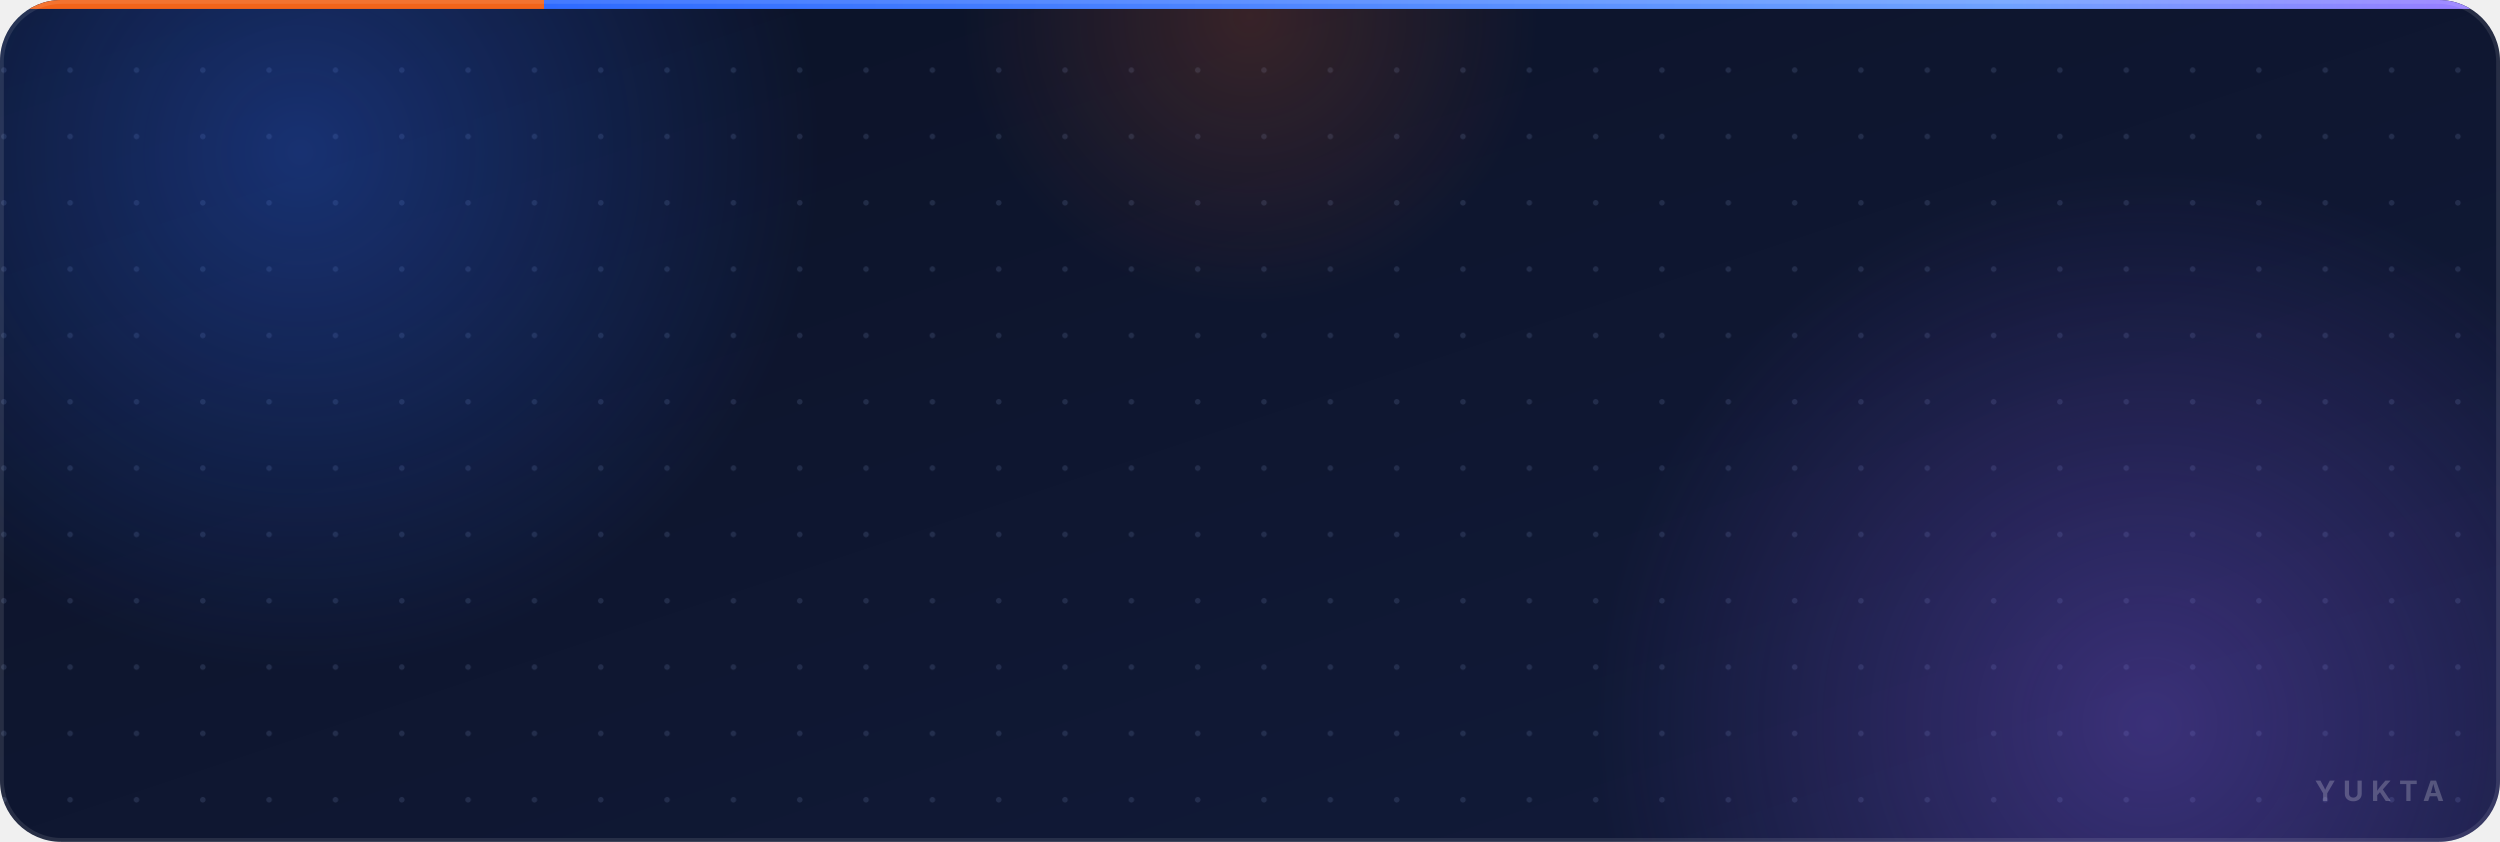
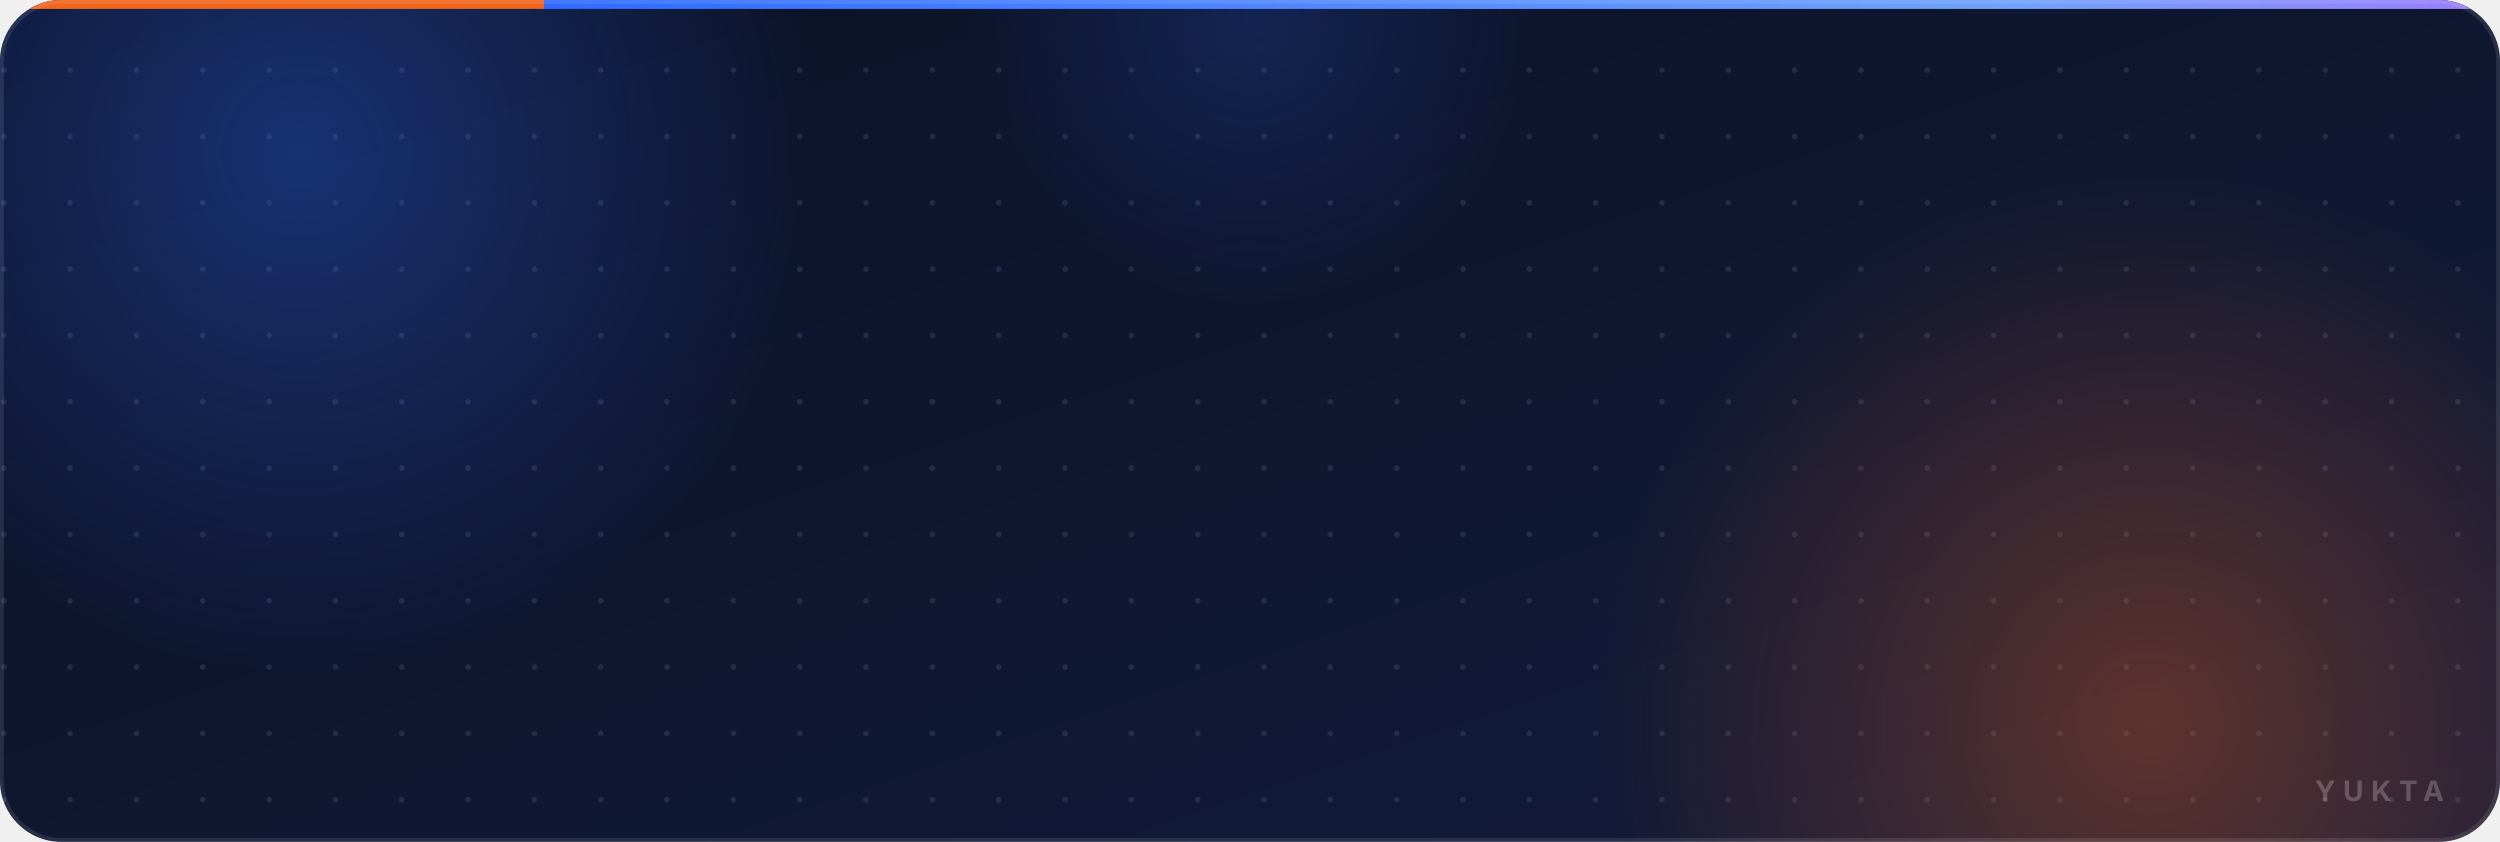
<svg xmlns="http://www.w3.org/2000/svg" viewBox="0 0 980 330" width="980" height="330" role="img" aria-label="A workflow is started once and holds one open execution. SCHEDULE_TRIGGER emits a tick into it, and the nodes handle every tick as a message.">
  <style>
.node{opacity:0;animation:rise .8s cubic-bezier(.2,.8,.2,1) forwards;animation-delay:var(--d,0s)}
@keyframes rise{from{opacity:0;transform:translateY(12px)}to{opacity:1;transform:none}}
.edge,.pill{opacity:0;animation:fade .9s ease forwards;animation-delay:var(--d,0s)}
@keyframes fade{to{opacity:1}}
.glow{opacity:.2;animation:breathe 5.2s ease-in-out infinite;animation-delay:var(--b,0s)}
@keyframes breathe{0%,100%{opacity:.14}50%{opacity:.72}}
.flow{stroke-dasharray:7 10;animation:flow 1.2s linear infinite}
.flow-ctl{stroke-dasharray:3 9;animation:flow-ctl 1.4s linear infinite}
@keyframes flow{to{stroke-dashoffset:-17}}
@keyframes flow-ctl{to{stroke-dashoffset:-12}}
.blob{animation:drift 16s ease-in-out infinite alternate}
.blob.b2{animation-duration:21s;animation-direction:alternate-reverse}
@keyframes drift{to{transform:translate(46px,28px)}}
.sheen{animation:sheen 7s ease-in-out infinite}
@keyframes sheen{0%,100%{opacity:.55}50%{opacity:1}}
@media (prefers-reduced-motion:reduce){
  *{animation:none!important}
  .node,.edge,.pill{opacity:1!important}
  .glow{opacity:.35!important}
  .dot{display:none}
}
</style>
  <defs>
    <linearGradient id="bg" x1="0" y1="0" x2="1" y2="1">
      <stop offset="0" stop-color="#0B1226" />
      <stop offset="1" stop-color="#121B3B" />
    </linearGradient>
    <linearGradient id="bar" x1="0" x2="1">
      <stop offset="0" stop-color="#F2641A" />
      <stop offset=".22" stop-color="#F2641A" />
      <stop offset=".22" stop-color="#2F6BFF" />
      <stop offset=".8" stop-color="#6FA2FF" />
      <stop offset="1" stop-color="#9B7BFF" />
    </linearGradient>
    <pattern id="grid" width="26" height="26" patternUnits="userSpaceOnUse">
      <circle cx="1.5" cy="1.5" r="1.1" fill="#8FA4D8" opacity=".16" />
    </pattern>
    <radialGradient id="blob-a">
      <stop offset="0" stop-color="#2F6BFF" stop-opacity=".34" />
      <stop offset="1" stop-color="#2F6BFF" stop-opacity="0" />
    </radialGradient>
    <radialGradient id="blob-b">
-       <stop offset="0" stop-color="#8B5CF6" stop-opacity=".34" />
-       <stop offset="1" stop-color="#8B5CF6" stop-opacity="0" />
+       <stop offset="0" stop-color="#F2641A" stop-opacity=".34" />
+       <stop offset="1" stop-color="#F2641A" stop-opacity="0" />
    </radialGradient>
    <radialGradient id="blob-c">
-       <stop offset="0" stop-color="#F2641A" stop-opacity=".34" />
-       <stop offset="1" stop-color="#F2641A" stop-opacity="0" />
+       <stop offset="0" stop-color="#2F6BFF" stop-opacity=".34" />
+       <stop offset="1" stop-color="#2F6BFF" stop-opacity="0" />
    </radialGradient>
    <clipPath id="card">
      <rect width="980" height="330" rx="24" />
    </clipPath>
    <filter id="blur" x="-50%" y="-50%" width="200%" height="200%">
      <feGaussianBlur stdDeviation="7" />
    </filter>
    <filter id="blur-s" x="-100%" y="-100%" width="300%" height="300%">
      <feGaussianBlur stdDeviation="3.2" />
    </filter>
    <filter id="shadow" x="-20%" y="-20%" width="140%" height="160%">
      <feDropShadow dx="0" dy="8" stdDeviation="9" flood-color="#000" flood-opacity=".38" />
    </filter>
    <linearGradient id="s-blue" x1="0" y1="0" x2="1" y2="1">
      <stop offset="0" stop-color="#86B4FF" />
      <stop offset="1" stop-color="#2F6BFF" />
    </linearGradient>
    <linearGradient id="g-blue" x1="0" y1="0" x2="0" y2="1">
      <stop offset="0" stop-color="#86B4FF" stop-opacity=".30" />
      <stop offset="1" stop-color="#2F6BFF" stop-opacity=".09" />
    </linearGradient>
    <marker id="m-blue" viewBox="0 0 12 12" refX="11" refY="6" markerWidth="11" markerHeight="11" markerUnits="userSpaceOnUse" orient="auto">
      <path d="M1,1.5 L11,6 L1,10.5 L3.8,6 z" fill="#86B4FF" />
    </marker>
    <linearGradient id="s-cyan" x1="0" y1="0" x2="1" y2="1">
      <stop offset="0" stop-color="#63EBF7" />
      <stop offset="1" stop-color="#0891B2" />
    </linearGradient>
    <linearGradient id="g-cyan" x1="0" y1="0" x2="0" y2="1">
      <stop offset="0" stop-color="#63EBF7" stop-opacity=".30" />
      <stop offset="1" stop-color="#0891B2" stop-opacity=".09" />
    </linearGradient>
    <marker id="m-cyan" viewBox="0 0 12 12" refX="11" refY="6" markerWidth="11" markerHeight="11" markerUnits="userSpaceOnUse" orient="auto">
      <path d="M1,1.5 L11,6 L1,10.5 L3.8,6 z" fill="#63EBF7" />
    </marker>
    <linearGradient id="s-orange" x1="0" y1="0" x2="1" y2="1">
      <stop offset="0" stop-color="#FFB46B" />
      <stop offset="1" stop-color="#F2641A" />
    </linearGradient>
    <linearGradient id="g-orange" x1="0" y1="0" x2="0" y2="1">
      <stop offset="0" stop-color="#FFB46B" stop-opacity=".30" />
      <stop offset="1" stop-color="#F2641A" stop-opacity=".09" />
    </linearGradient>
    <marker id="m-orange" viewBox="0 0 12 12" refX="11" refY="6" markerWidth="11" markerHeight="11" markerUnits="userSpaceOnUse" orient="auto">
      <path d="M1,1.5 L11,6 L1,10.5 L3.8,6 z" fill="#FFB46B" />
    </marker>
    <linearGradient id="s-violet" x1="0" y1="0" x2="1" y2="1">
      <stop offset="0" stop-color="#BCA3FF" />
      <stop offset="1" stop-color="#7C3AED" />
    </linearGradient>
    <linearGradient id="g-violet" x1="0" y1="0" x2="0" y2="1">
      <stop offset="0" stop-color="#BCA3FF" stop-opacity=".30" />
      <stop offset="1" stop-color="#7C3AED" stop-opacity=".09" />
    </linearGradient>
    <marker id="m-violet" viewBox="0 0 12 12" refX="11" refY="6" markerWidth="11" markerHeight="11" markerUnits="userSpaceOnUse" orient="auto">
      <path d="M1,1.5 L11,6 L1,10.5 L3.8,6 z" fill="#BCA3FF" />
    </marker>
  </defs>
  <g clip-path="url(#card)">
    <rect width="980" height="330" fill="url(#bg)" />
    <rect width="980" height="330" fill="url(#grid)" />
    <circle class="blob" cx="117.6" cy="59.4" r="204.6" fill="url(#blob-a)" />
    <circle class="blob b2" cx="842.8" cy="283.8" r="217.8" fill="url(#blob-b)" />
    <circle class="blob" cx="490.0" cy="6.6" r="112.2" fill="url(#blob-c)" opacity=".55" />
    <rect class="sheen" width="980" height="3.5" fill="url(#bar)" />
  </g>
  <rect x=".75" y=".75" width="978.5" height="328.5" rx="23.5" fill="none" stroke="#fff" stroke-opacity=".10" stroke-width="1.5" />
  <g class="edge" style="--d:0.70s">
    <path id="p0" d="M240.0,96.0 C315.0,96.0 315.0,150.4 390.0,150.4" fill="none" stroke="#63EBF7" stroke-opacity="0.5" stroke-width="2" stroke-linecap="round" marker-end="url(#m-cyan)" />
    <path class="flow" d="M240.0,96.0 C315.0,96.0 315.0,150.4 390.0,150.4" fill="none" stroke="#63EBF7" stroke-width="2.4" stroke-linecap="round" stroke-opacity=".95" />
    <g class="dot" opacity="0">
      <circle r="8" fill="#63EBF7" opacity=".55" filter="url(#blur-s)" />
      <circle r="3.6" fill="#fff" />
      <circle r="2.2" fill="#63EBF7" />
      <animateMotion dur="2.6s" begin="0.00s" repeatCount="indefinite" calcMode="spline" keyTimes="0;1" keySplines=".45 .05 .55 .95">
        <mpath href="#p0" />
      </animateMotion>
      <animate attributeName="opacity" values="0;1;1;0" keyTimes="0;.12;.85;1" dur="2.6s" begin="0.00s" repeatCount="indefinite" />
    </g>
  </g>
  <g class="edge" style="--d:0.77s">
    <path id="p1" d="M240.0,240.0 C315.0,240.0 315.0,185.6 390.0,185.6" fill="none" stroke="#FFB46B" stroke-opacity="0.5" stroke-width="2" stroke-linecap="round" marker-end="url(#m-orange)" />
    <path class="flow" d="M240.0,240.0 C315.0,240.0 315.0,185.6 390.0,185.6" fill="none" stroke="#FFB46B" stroke-width="2.4" stroke-linecap="round" stroke-opacity=".95" />
    <g class="dot" opacity="0">
      <circle r="8" fill="#FFB46B" opacity=".55" filter="url(#blur-s)" />
      <circle r="3.6" fill="#fff" />
      <circle r="2.2" fill="#FFB46B" />
      <animateMotion dur="2.4s" begin="0.37s" repeatCount="indefinite" calcMode="spline" keyTimes="0;1" keySplines=".45 .05 .55 .95">
        <mpath href="#p1" />
      </animateMotion>
      <animate attributeName="opacity" values="0;1;1;0" keyTimes="0;.12;.85;1" dur="2.4s" begin="0.37s" repeatCount="indefinite" />
    </g>
    <g class="dot" opacity="0">
      <circle r="8" fill="#FFB46B" opacity=".55" filter="url(#blur-s)" />
      <circle r="3.6" fill="#fff" />
      <circle r="2.2" fill="#FFB46B" />
      <animateMotion dur="2.4s" begin="1.17s" repeatCount="indefinite" calcMode="spline" keyTimes="0;1" keySplines=".45 .05 .55 .95">
        <mpath href="#p1" />
      </animateMotion>
      <animate attributeName="opacity" values="0;1;1;0" keyTimes="0;.12;.85;1" dur="2.4s" begin="1.17s" repeatCount="indefinite" />
    </g>
    <g class="dot" opacity="0">
      <circle r="8" fill="#FFB46B" opacity=".55" filter="url(#blur-s)" />
      <circle r="3.6" fill="#fff" />
      <circle r="2.2" fill="#FFB46B" />
      <animateMotion dur="2.4s" begin="1.97s" repeatCount="indefinite" calcMode="spline" keyTimes="0;1" keySplines=".45 .05 .55 .95">
        <mpath href="#p1" />
      </animateMotion>
      <animate attributeName="opacity" values="0;1;1;0" keyTimes="0;.12;.85;1" dur="2.4s" begin="1.97s" repeatCount="indefinite" />
    </g>
  </g>
  <g class="edge" style="--d:0.84s">
    <path id="p2" d="M590.0,168.0 C665.0,168.0 665.0,168.0 740.0,168.0" fill="none" stroke="#86B4FF" stroke-opacity="0.5" stroke-width="2" stroke-linecap="round" marker-end="url(#m-blue)" />
    <path class="flow" d="M590.0,168.0 C665.0,168.0 665.0,168.0 740.0,168.0" fill="none" stroke="#86B4FF" stroke-width="2.4" stroke-linecap="round" stroke-opacity=".95" />
    <g class="dot" opacity="0">
      <circle r="8" fill="#86B4FF" opacity=".55" filter="url(#blur-s)" />
      <circle r="3.6" fill="#fff" />
      <circle r="2.2" fill="#86B4FF" />
      <animateMotion dur="2.0s" begin="0.74s" repeatCount="indefinite" calcMode="spline" keyTimes="0;1" keySplines=".45 .05 .55 .95">
        <mpath href="#p2" />
      </animateMotion>
      <animate attributeName="opacity" values="0;1;1;0" keyTimes="0;.12;.85;1" dur="2.0s" begin="0.74s" repeatCount="indefinite" />
    </g>
    <g class="dot" opacity="0">
      <circle r="8" fill="#86B4FF" opacity=".55" filter="url(#blur-s)" />
      <circle r="3.6" fill="#fff" />
      <circle r="2.2" fill="#86B4FF" />
      <animateMotion dur="2.0s" begin="1.74s" repeatCount="indefinite" calcMode="spline" keyTimes="0;1" keySplines=".45 .05 .55 .95">
        <mpath href="#p2" />
      </animateMotion>
      <animate attributeName="opacity" values="0;1;1;0" keyTimes="0;.12;.85;1" dur="2.0s" begin="1.74s" repeatCount="indefinite" />
    </g>
  </g>
  <g class="node" style="--d:0.12s">
    <rect class="glow" style="--b:0.00s" x="40" y="52" width="200" height="88" rx="16" fill="none" stroke="#63EBF7" stroke-width="7" filter="url(#blur)" />
    <rect x="40" y="52" width="200" height="88" rx="16" fill="#111A33" filter="url(#shadow)" />
    <rect x="40" y="52" width="200" height="88" rx="16" fill="url(#g-cyan)" stroke="url(#s-cyan)" stroke-width="1.8" />
    <path d="M54,53.5 H226" stroke="#fff" stroke-opacity=".28" stroke-width="1.2" stroke-linecap="round" />
    <text x="140.0" y="85.9" text-anchor="middle" font-family="Inter, 'Segoe UI', system-ui, -apple-system, Helvetica, Arial, sans-serif" font-size="15.5" font-weight="650" fill="#F4F7FF">Start once</text>
    <text x="140.0" y="103.0" text-anchor="middle" font-family="Inter, 'Segoe UI', system-ui, -apple-system, Helvetica, Arial, sans-serif" font-size="12" fill="#A7B6D8">one REST, CLI or</text>
    <text x="140.0" y="119.0" text-anchor="middle" font-family="Inter, 'Segoe UI', system-ui, -apple-system, Helvetica, Arial, sans-serif" font-size="12" fill="#A7B6D8">MCP call</text>
  </g>
  <g class="node" style="--d:0.21s">
    <rect class="glow" style="--b:0.55s" x="40" y="196" width="200" height="88" rx="16" fill="none" stroke="#FFB46B" stroke-width="7" filter="url(#blur)" />
    <rect x="40" y="196" width="200" height="88" rx="16" fill="#111A33" filter="url(#shadow)" />
    <rect x="40" y="196" width="200" height="88" rx="16" fill="url(#g-orange)" stroke="url(#s-orange)" stroke-width="1.8" />
    <path d="M54,197.5 H226" stroke="#fff" stroke-opacity=".28" stroke-width="1.2" stroke-linecap="round" />
    <text x="140.0" y="225.4" text-anchor="middle" font-family="'JetBrains Mono', ui-monospace, SFMono-Regular, Menlo, Consolas, monospace" font-size="10.5" font-weight="600" letter-spacing="1.4" fill="#FFB46B">TRIGGER</text>
    <text x="140.0" y="244.9" text-anchor="middle" font-family="'JetBrains Mono', ui-monospace, SFMono-Regular, Menlo, Consolas, monospace" font-size="13.5" font-weight="650" fill="#F4F7FF">SCHEDULE_TRIGGER</text>
    <text x="140.0" y="262.0" text-anchor="middle" font-family="Inter, 'Segoe UI', system-ui, -apple-system, Helvetica, Arial, sans-serif" font-size="12" fill="#A7B6D8">tick 1, 2, 3 ...</text>
  </g>
  <g class="node" style="--d:0.30s">
    <rect class="glow" style="--b:1.10s" x="390" y="124" width="200" height="88" rx="16" fill="none" stroke="#86B4FF" stroke-width="7" filter="url(#blur)" />
    <rect x="390" y="124" width="200" height="88" rx="16" fill="#111A33" filter="url(#shadow)" />
    <rect x="390" y="124" width="200" height="88" rx="16" fill="url(#g-blue)" stroke="url(#s-blue)" stroke-width="1.8" />
    <path d="M404,125.5 H576" stroke="#fff" stroke-opacity=".28" stroke-width="1.2" stroke-linecap="round" />
    <text x="490.0" y="165.9" text-anchor="middle" font-family="Inter, 'Segoe UI', system-ui, -apple-system, Helvetica, Arial, sans-serif" font-size="15.5" font-weight="650" fill="#F4F7FF">One open execution</text>
    <text x="490.0" y="183.0" text-anchor="middle" font-family="Inter, 'Segoe UI', system-ui, -apple-system, Helvetica, Arial, sans-serif" font-size="12" fill="#A7B6D8">holds one slot</text>
  </g>
  <g class="node" style="--d:0.39s">
    <rect class="glow" style="--b:1.65s" x="740" y="124" width="200" height="88" rx="16" fill="none" stroke="#BCA3FF" stroke-width="7" filter="url(#blur)" />
    <rect x="740" y="124" width="200" height="88" rx="16" fill="#111A33" filter="url(#shadow)" />
    <rect x="740" y="124" width="200" height="88" rx="16" fill="url(#g-violet)" stroke="url(#s-violet)" stroke-width="1.8" />
    <path d="M754,125.5 H926" stroke="#fff" stroke-opacity=".28" stroke-width="1.2" stroke-linecap="round" />
    <text x="840.0" y="157.9" text-anchor="middle" font-family="Inter, 'Segoe UI', system-ui, -apple-system, Helvetica, Arial, sans-serif" font-size="15.5" font-weight="650" fill="#F4F7FF">Nodes</text>
    <text x="840.0" y="175.0" text-anchor="middle" font-family="Inter, 'Segoe UI', system-ui, -apple-system, Helvetica, Arial, sans-serif" font-size="12" fill="#A7B6D8">handle each tick</text>
    <text x="840.0" y="191.0" text-anchor="middle" font-family="Inter, 'Segoe UI', system-ui, -apple-system, Helvetica, Arial, sans-serif" font-size="12" fill="#A7B6D8">as a message</text>
  </g>
  <text x="958" y="314" text-anchor="end" font-family="Inter, 'Segoe UI', system-ui, -apple-system, Helvetica, Arial, sans-serif" font-size="11" font-weight="700" letter-spacing="3" fill="#fff" opacity=".22">YUKTA</text>
</svg>
